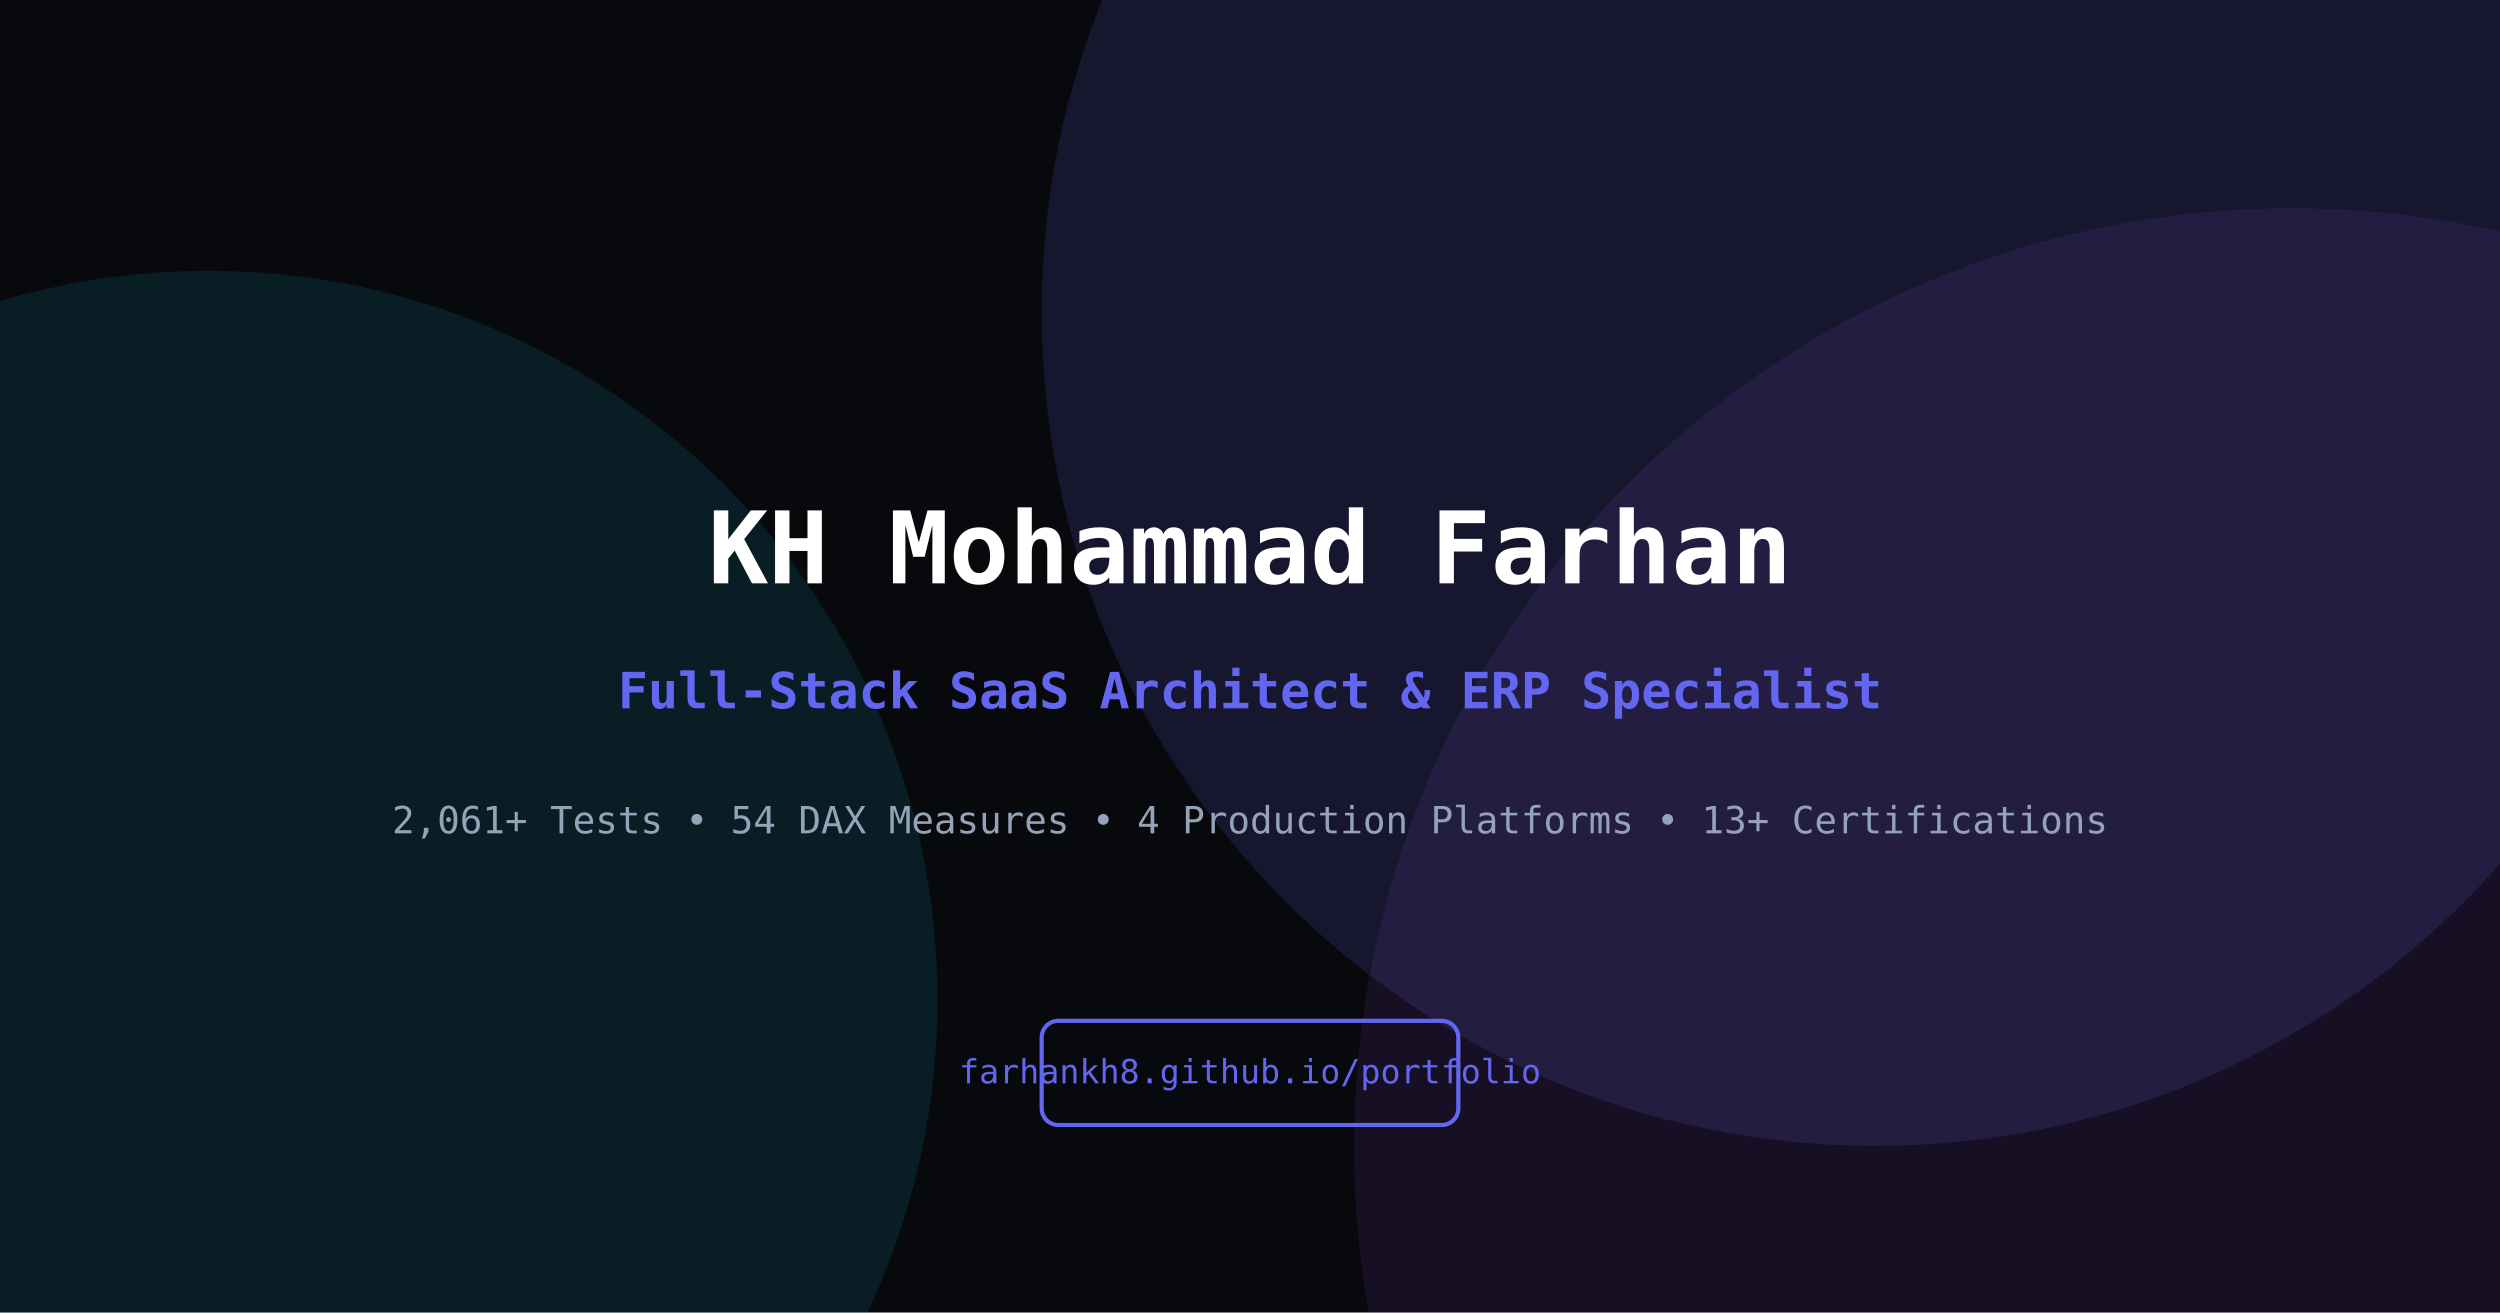
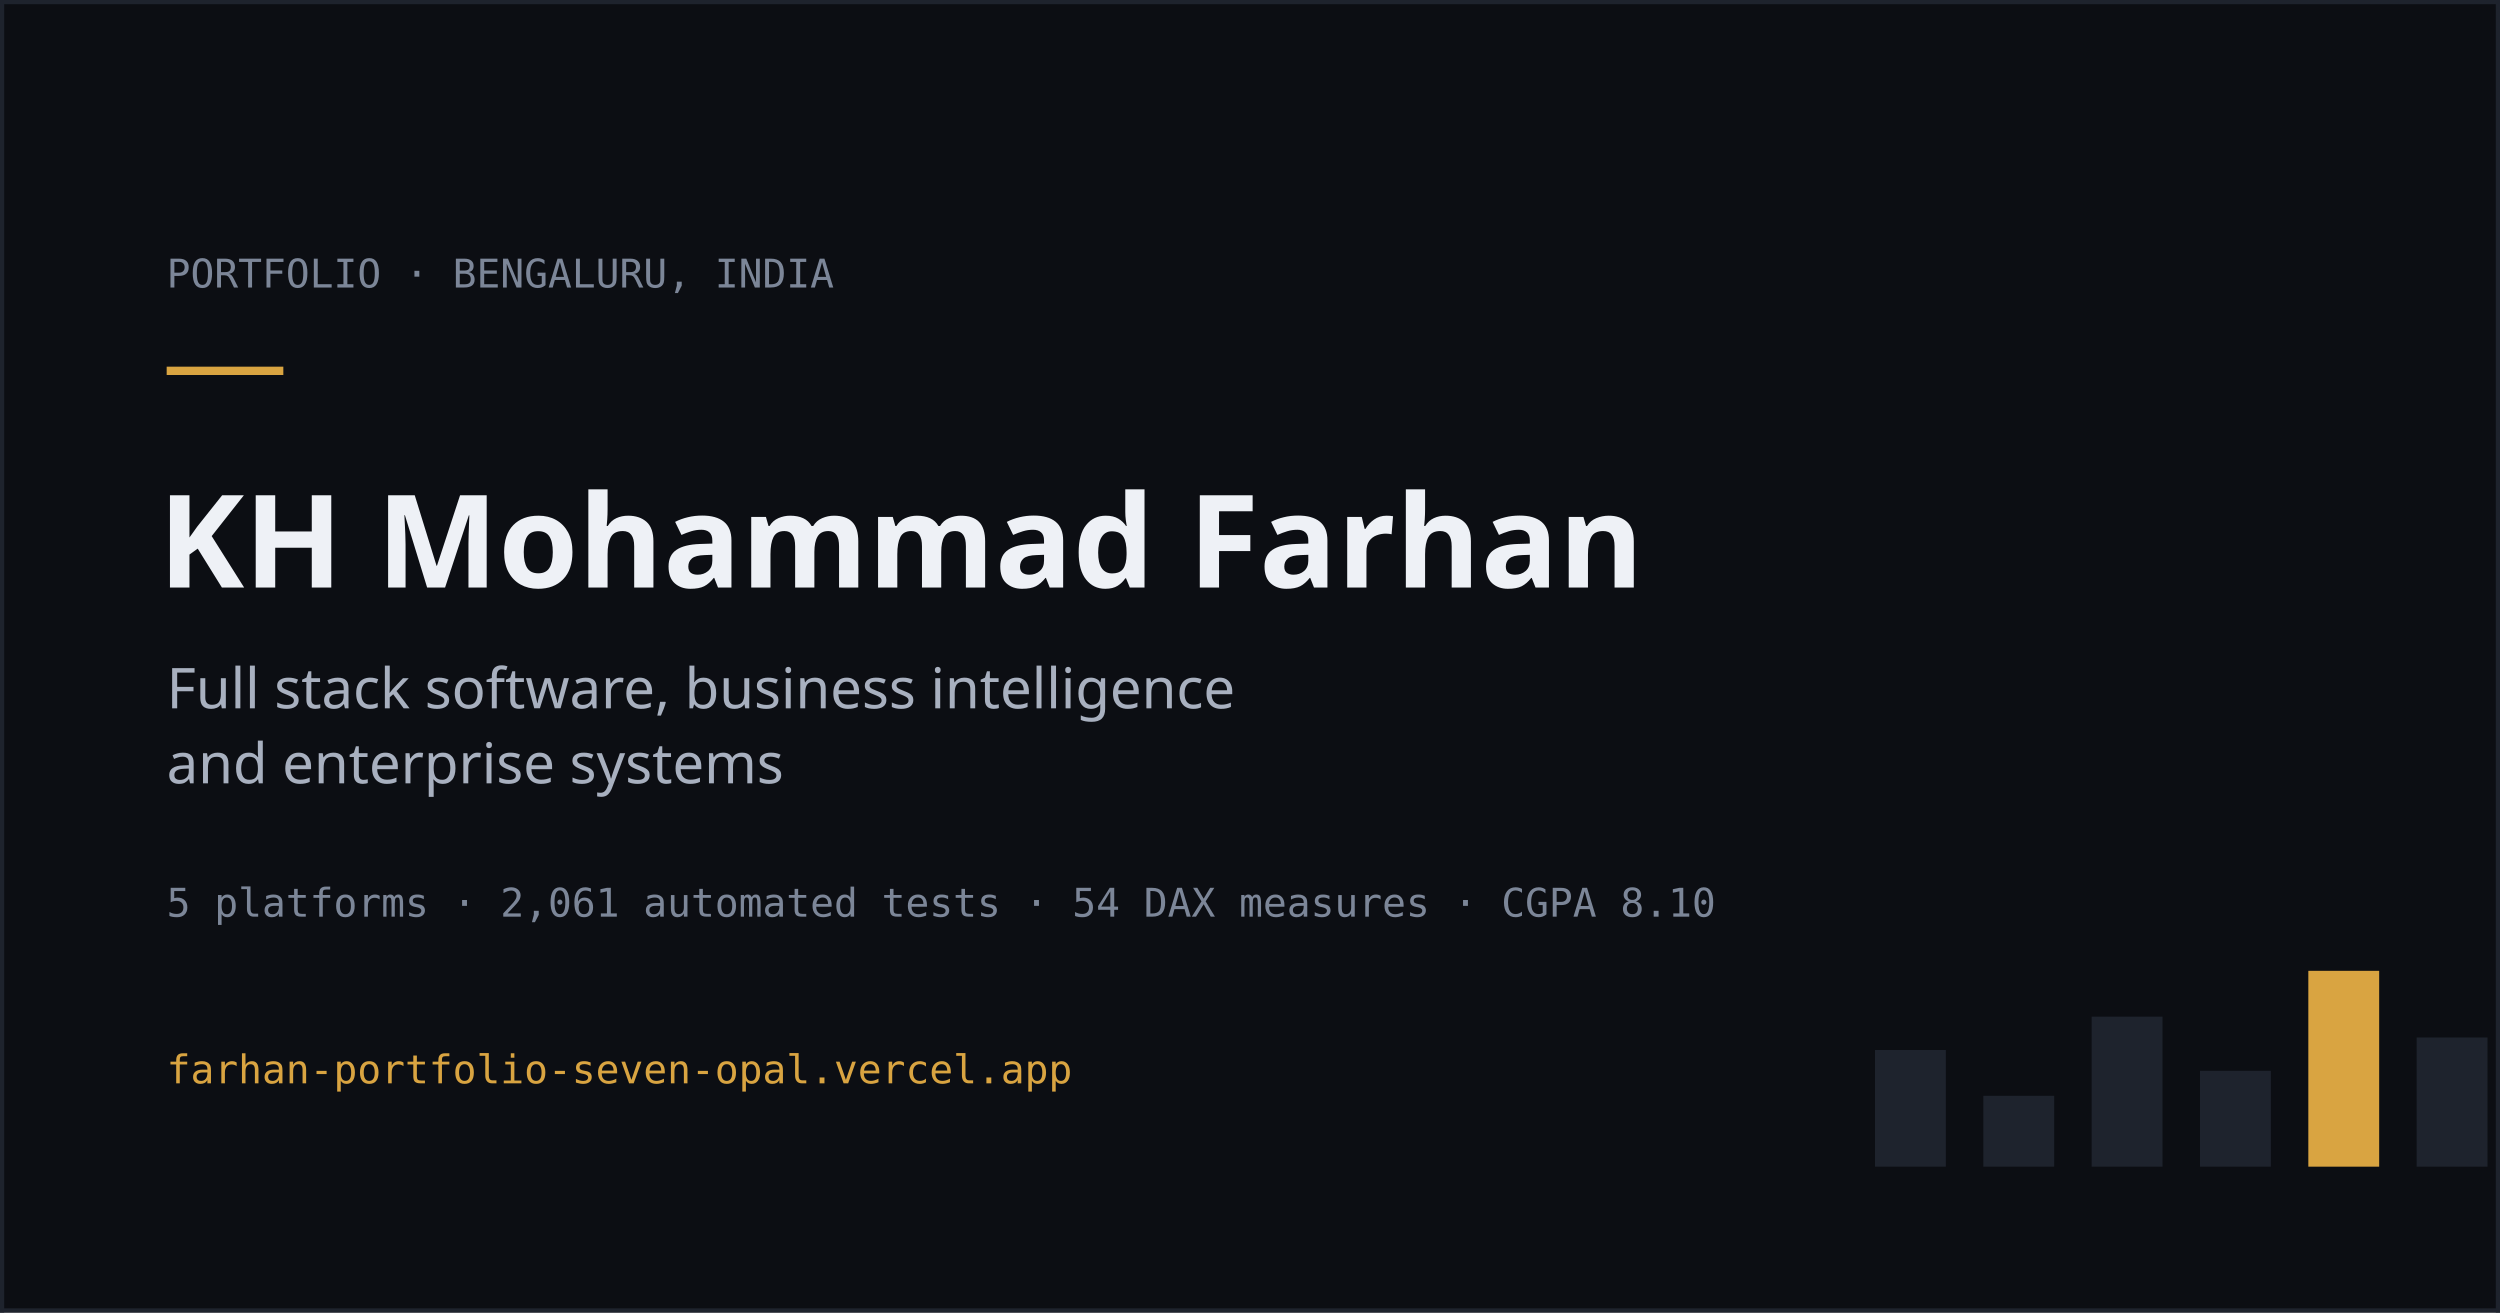
<svg xmlns="http://www.w3.org/2000/svg" width="1200" height="630" viewBox="0 0 1200 630">
-   <rect width="1200" height="630" fill="#08090d" />
-   <circle cx="900" cy="150" r="400" fill="#6366f1" opacity="0.15" />
-   <circle cx="100" cy="480" r="350" fill="#06b6d4" opacity="0.12" />
-   <circle cx="1100" cy="550" r="450" fill="#a855f7" opacity="0.1" />
-   <text x="600" y="280" font-family="JetBrains Mono, monospace" font-size="48" font-weight="800" fill="#ffffff" text-anchor="middle">KH Mohammad Farhan</text>
-   <text x="600" y="340" font-family="JetBrains Mono, monospace" font-size="24" font-weight="600" fill="#6366f1" text-anchor="middle">Full-Stack SaaS Architect &amp; ERP Specialist</text>
-   <text x="600" y="400" font-family="JetBrains Mono, monospace" font-size="18" fill="#94a3b8" text-anchor="middle">2,061+ Tests • 54 DAX Measures • 4 Production Platforms • 13+ Certifications</text>
-   <rect x="500" y="490" width="200" height="50" fill="none" stroke="#6366f1" stroke-width="2" rx="8" />
-   <text x="600" y="520" font-family="JetBrains Mono, monospace" font-size="16" fill="#6366f1" text-anchor="middle">farhankh8.github.io/portfolio</text>
+   <rect width="1200" height="630" fill="#0c0e13" />
+   <g>
+     <rect x="900" y="504" width="34" height="56" fill="#1e232d" />
+     <rect x="952" y="526" width="34" height="34" fill="#1e232d" />
+     <rect x="1004" y="488" width="34" height="72" fill="#1e232d" />
+     <rect x="1056" y="514" width="34" height="46" fill="#1e232d" />
+     <rect x="1108" y="466" width="34" height="94" fill="#d9a441" />
+     <rect x="1160" y="498" width="34" height="62" fill="#1e232d" />
+   </g>
+   <rect x="80" y="176" width="56" height="4" fill="#d9a441" />
+   <text x="80" y="138" font-family="Consolas, 'Geist Mono', monospace" font-size="19" fill="#7c8698">PORTFOLIO · BENGALURU, INDIA</text>
+   <text x="76" y="282" font-family="'Segoe UI', 'Geist', sans-serif" font-size="62" font-weight="700" fill="#eef1f6">KH Mohammad Farhan</text>
+   <text x="80" y="340" font-family="'Segoe UI', 'Geist', sans-serif" font-size="27" fill="#a8b0bf">Full stack software, business intelligence</text>
+   <text x="80" y="376" font-family="'Segoe UI', 'Geist', sans-serif" font-size="27" fill="#a8b0bf">and enterprise systems</text>
+   <text x="80" y="440" font-family="Consolas, 'Geist Mono', monospace" font-size="19" fill="#7c8698">5 platforms   ·   2,061 automated tests   ·   54 DAX measures   ·   CGPA 8.10</text>
+   <text x="80" y="520" font-family="Consolas, 'Geist Mono', monospace" font-size="19" fill="#d9a441">farhan-portfolio-seven-opal.vercel.app</text>
+   <rect x="0" y="0" width="1200" height="2" fill="#1e232d" />
+   <rect x="0" y="628" width="1200" height="2" fill="#1e232d" />
+   <rect x="0" y="0" width="2" height="630" fill="#1e232d" />
+   <rect x="1198" y="0" width="2" height="630" fill="#1e232d" />
</svg>
